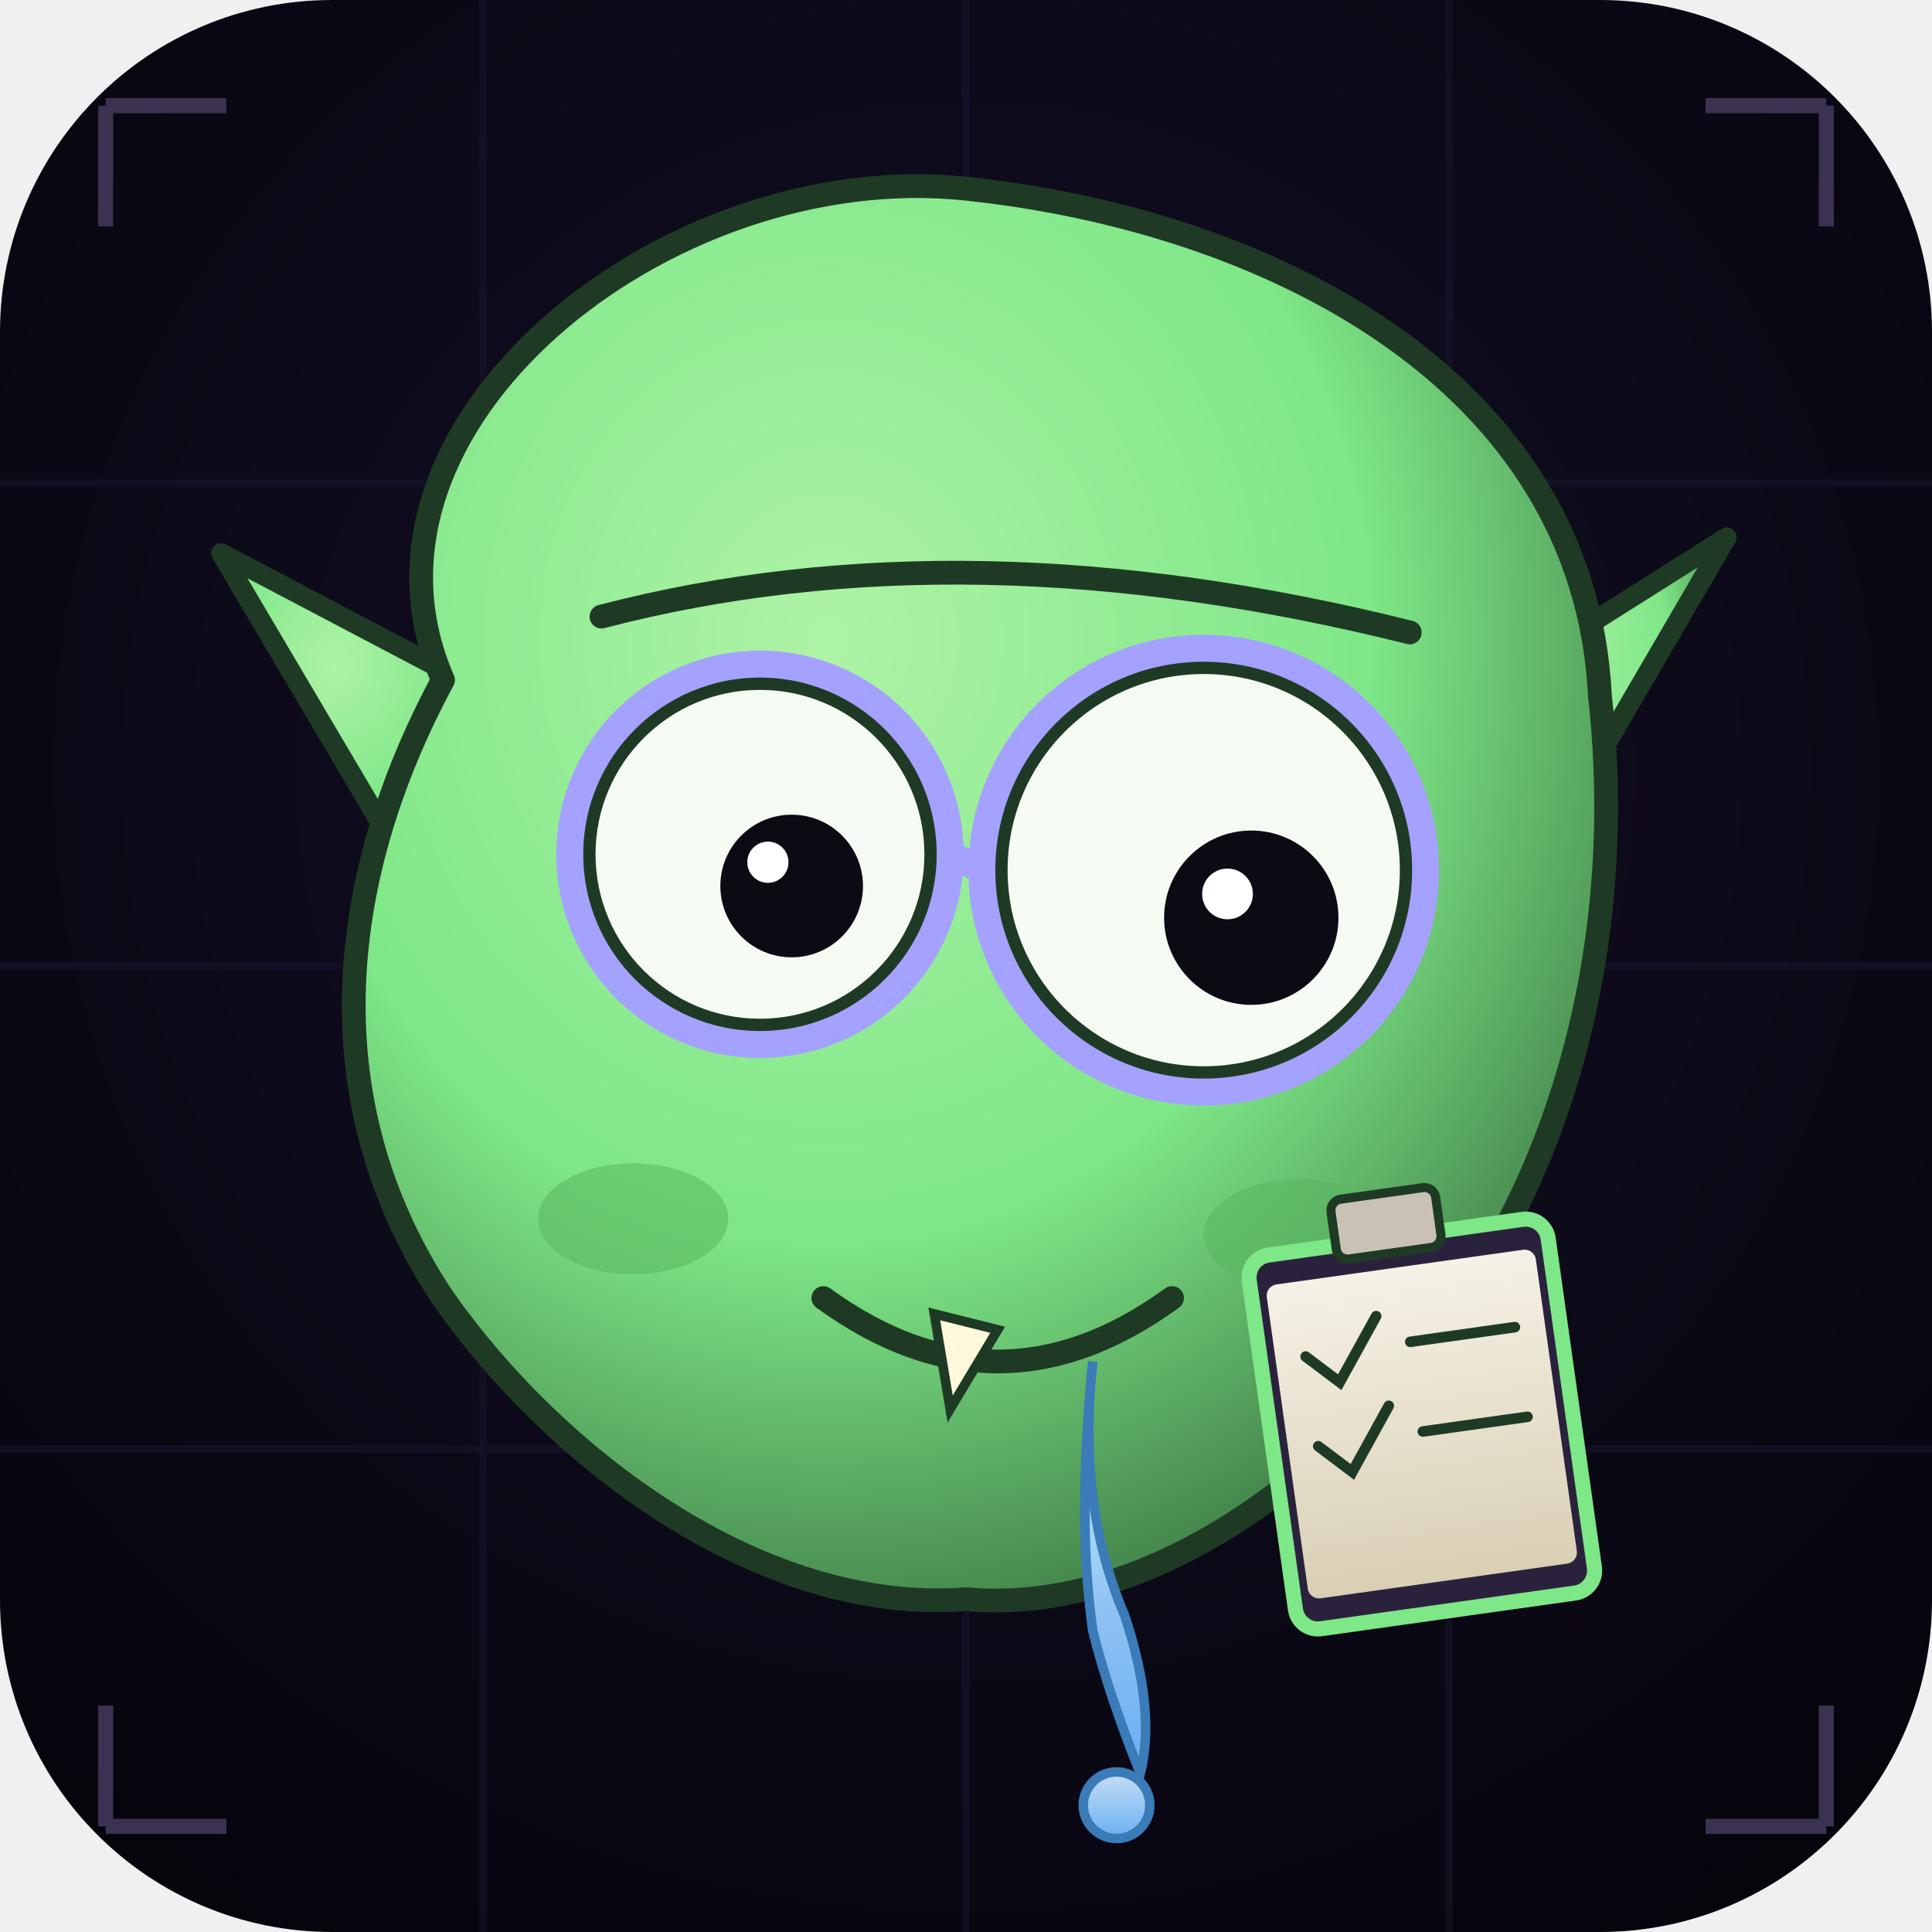
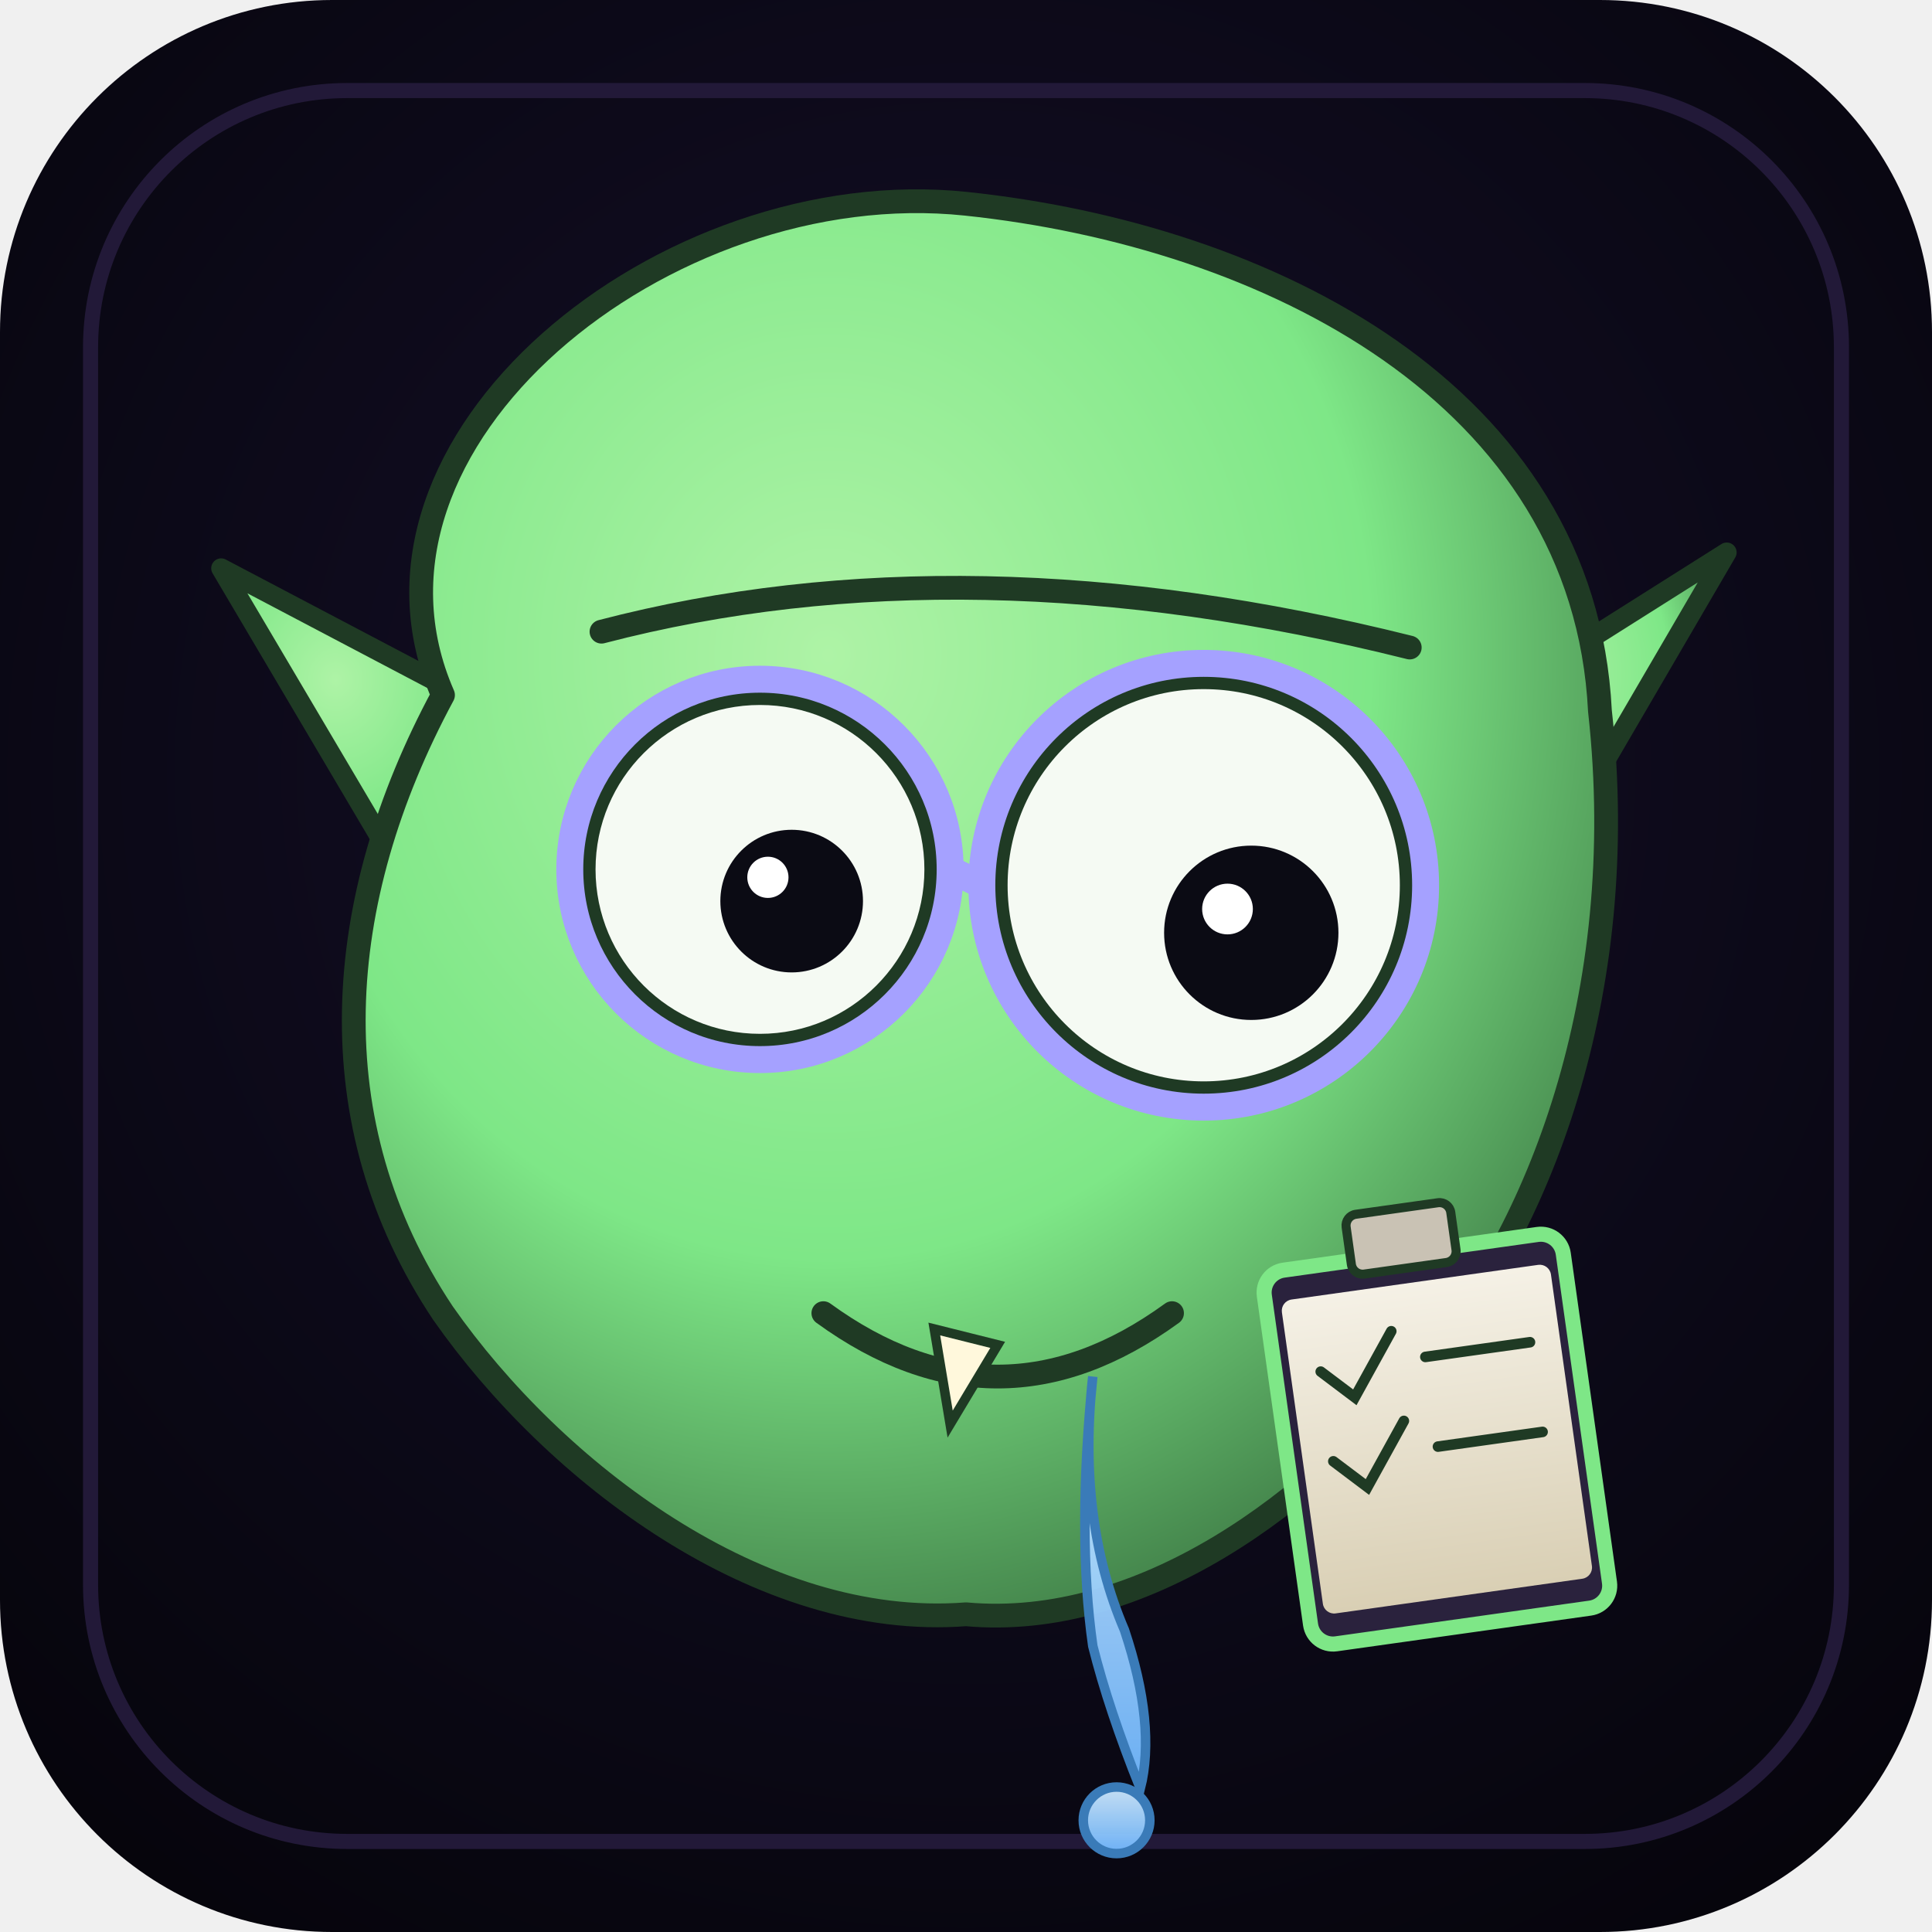
<svg xmlns="http://www.w3.org/2000/svg" viewBox="0 0 256 256" role="img" aria-labelledby="derrrIconTitle derrrIconDesc">
  <defs>
    <radialGradient id="bg" cx="50%" cy="40%" r="75%">
      <stop offset="0%" stop-color="#15102a" />
      <stop offset="100%" stop-color="#05040a" />
    </radialGradient>
-     <radialGradient id="skinI" cx="38%" cy="32%" r="78%">
+     <radialGradient id="skin" cx="38%" cy="32%" r="78%">
      <stop offset="0%" stop-color="#aef3a6" />
      <stop offset="55%" stop-color="#7ee787" />
      <stop offset="100%" stop-color="#356b3c" />
    </radialGradient>
-     <linearGradient id="droolI" x1="0" y1="0" x2="0" y2="1">
+     <linearGradient id="drool" x1="0" y1="0" x2="0" y2="1">
      <stop offset="0%" stop-color="#cfeaff" stop-opacity="0.95" />
      <stop offset="100%" stop-color="#6fb8ff" stop-opacity="0.95" />
    </linearGradient>
-     <linearGradient id="paperI" x1="0" y1="0" x2="0" y2="1">
+     <linearGradient id="paper" x1="0" y1="0" x2="0" y2="1">
      <stop offset="0%" stop-color="#f5f1e6" />
      <stop offset="100%" stop-color="#d9cfb4" />
    </linearGradient>
  </defs>
  <rect width="256" height="256" rx="44" fill="url(#bg)" />
-   <g stroke="#1a1530" stroke-width="1" opacity="0.5">
-     <path d="M0 64H256M0 128H256M0 192H256" />
-     <path d="M64 0V256M128 0V256M192 0V256" />
-   </g>
-   <g stroke="#3a3250" stroke-width="2" fill="none">
-     <path d="M14 14 L14 30 M14 14 L30 14" />
-     <path d="M242 14 L242 30 M242 14 L226 14" />
-     <path d="M14 242 L14 226 M14 242 L30 242" />
-     <path d="M242 242 L242 226 M242 242 L226 242" />
-   </g>
-   <g transform="translate(128 130) scale(1.05)">
-     <path d="M-68,-10 L-94,-54 L-56,-34 Z" fill="url(#skinI)" stroke="#1f3a24" stroke-width="2.5" stroke-linejoin="round" />
-     <path d="M68,-8   L96,-56  L58,-32 Z" fill="url(#skinI)" stroke="#1f3a24" stroke-width="2.5" stroke-linejoin="round" />
-     <path d="M-66,-38 C-80,-70 -38,-104 0,-100 C38,-96 78,-76 80,-36 C84,0 72,30 58,46 C44,64 22,80 0,78 C-26,80 -52,60 -66,40 C-82,16 -80,-12 -66,-38 Z" fill="url(#skinI)" stroke="#1f3a24" stroke-width="3" stroke-linejoin="round" />
-     <ellipse cx="-42" cy="30" rx="12" ry="7" fill="#5ab65f" opacity="0.55" />
-     <ellipse cx="42" cy="32" rx="12" ry="7" fill="#5ab65f" opacity="0.55" />
+   <rect x="12" y="12" width="232" height="232" rx="34" fill="none" stroke="#221938" stroke-width="2" />
+   <g transform="translate(128 132) scale(1.05)">
+     <path d="M-68,-10 L-94,-54 L-56,-34 Z" fill="url(#skin)" stroke="#1f3a24" stroke-width="2.5" stroke-linejoin="round" />
+     <path d="M68,-8 L96,-56 L58,-32 Z" fill="url(#skin)" stroke="#1f3a24" stroke-width="2.5" stroke-linejoin="round" />
+     <path d="M-66,-38 C-80,-70 -38,-104 0,-100 C38,-96 78,-76 80,-36 C84,0 72,30 58,46 C44,64 22,80 0,78 C-26,80 -52,60 -66,40 C-82,16 -80,-12 -66,-38 Z" fill="url(#skin)" stroke="#1f3a24" stroke-width="3" stroke-linejoin="round" />
    <circle cx="-26" cy="-16" r="22" fill="#f5faf3" stroke="#1f3a24" stroke-width="2.5" />
    <circle cx="30" cy="-14" r="26" fill="#f5faf3" stroke="#1f3a24" stroke-width="2.5" />
    <circle cx="-22" cy="-12" r="9" fill="#0b0b14" />
    <circle cx="36" cy="-8" r="11" fill="#0b0b14" />
    <circle cx="-25" cy="-15" r="2.6" fill="#ffffff" />
    <circle cx="33" cy="-11" r="3.2" fill="#ffffff" />
    <g fill="none" stroke="#a5a1ff" stroke-width="3.4">
      <circle cx="-26" cy="-16" r="24" />
      <circle cx="30" cy="-14" r="28" />
      <path d="M-2,-16 L2,-14" />
    </g>
    <path d="M-46,-46 Q0,-58 56,-44" stroke="#1f3a24" stroke-width="3" fill="none" stroke-linecap="round" />
    <path d="M-18,40 Q4,56 26,40" stroke="#1f3a24" stroke-width="3" fill="none" stroke-linecap="round" />
    <path d="M-4,42 L-2,54 L4,44 Z" fill="#fff8dc" stroke="#1f3a24" stroke-width="1.2" />
-     <path d="M16,48 Q14,66 20,80 Q24,92 22,100 Q18,90 16,82 Q14,68 16,48 Z" fill="url(#droolI)" stroke="#3a7bb8" stroke-width="1.2" />
-     <circle cx="19" cy="104" r="4.2" fill="url(#droolI)" stroke="#3a7bb8" stroke-width="1.2" />
+     <path d="M16,48 Q14,66 20,80 Q24,92 22,100 Q18,90 16,82 Q14,68 16,48 Z" fill="url(#drool)" stroke="#3a7bb8" stroke-width="1.2" />
+     <circle cx="19" cy="104" r="4.2" fill="url(#drool)" stroke="#3a7bb8" stroke-width="1.2" />
  </g>
-   <g transform="translate(186 186) rotate(-8)">
+   <g transform="translate(188 188) rotate(-8)">
    <rect x="-18" y="-22" width="40" height="50" rx="3" fill="#2a223d" stroke="#7ee787" stroke-width="2" />
-     <rect x="-16" y="-18" width="36" height="42" rx="1.5" fill="url(#paperI)" />
+     <rect x="-16" y="-18" width="36" height="42" rx="1.5" fill="url(#paper)" />
    <rect x="-6" y="-28" width="14" height="8" rx="1.5" fill="#c9c2b4" stroke="#1f3a24" stroke-width="1.2" />
    <g stroke="#1f3a24" stroke-width="1.4" stroke-linecap="round" fill="none">
      <path d="M-12,-8 L-8,-4 L-2,-12" />
      <path d="M2,-8 L16,-8" />
      <path d="M-12,4 L-8,8 L-2,0" />
      <path d="M2,4 L16,4" />
    </g>
  </g>
</svg>
